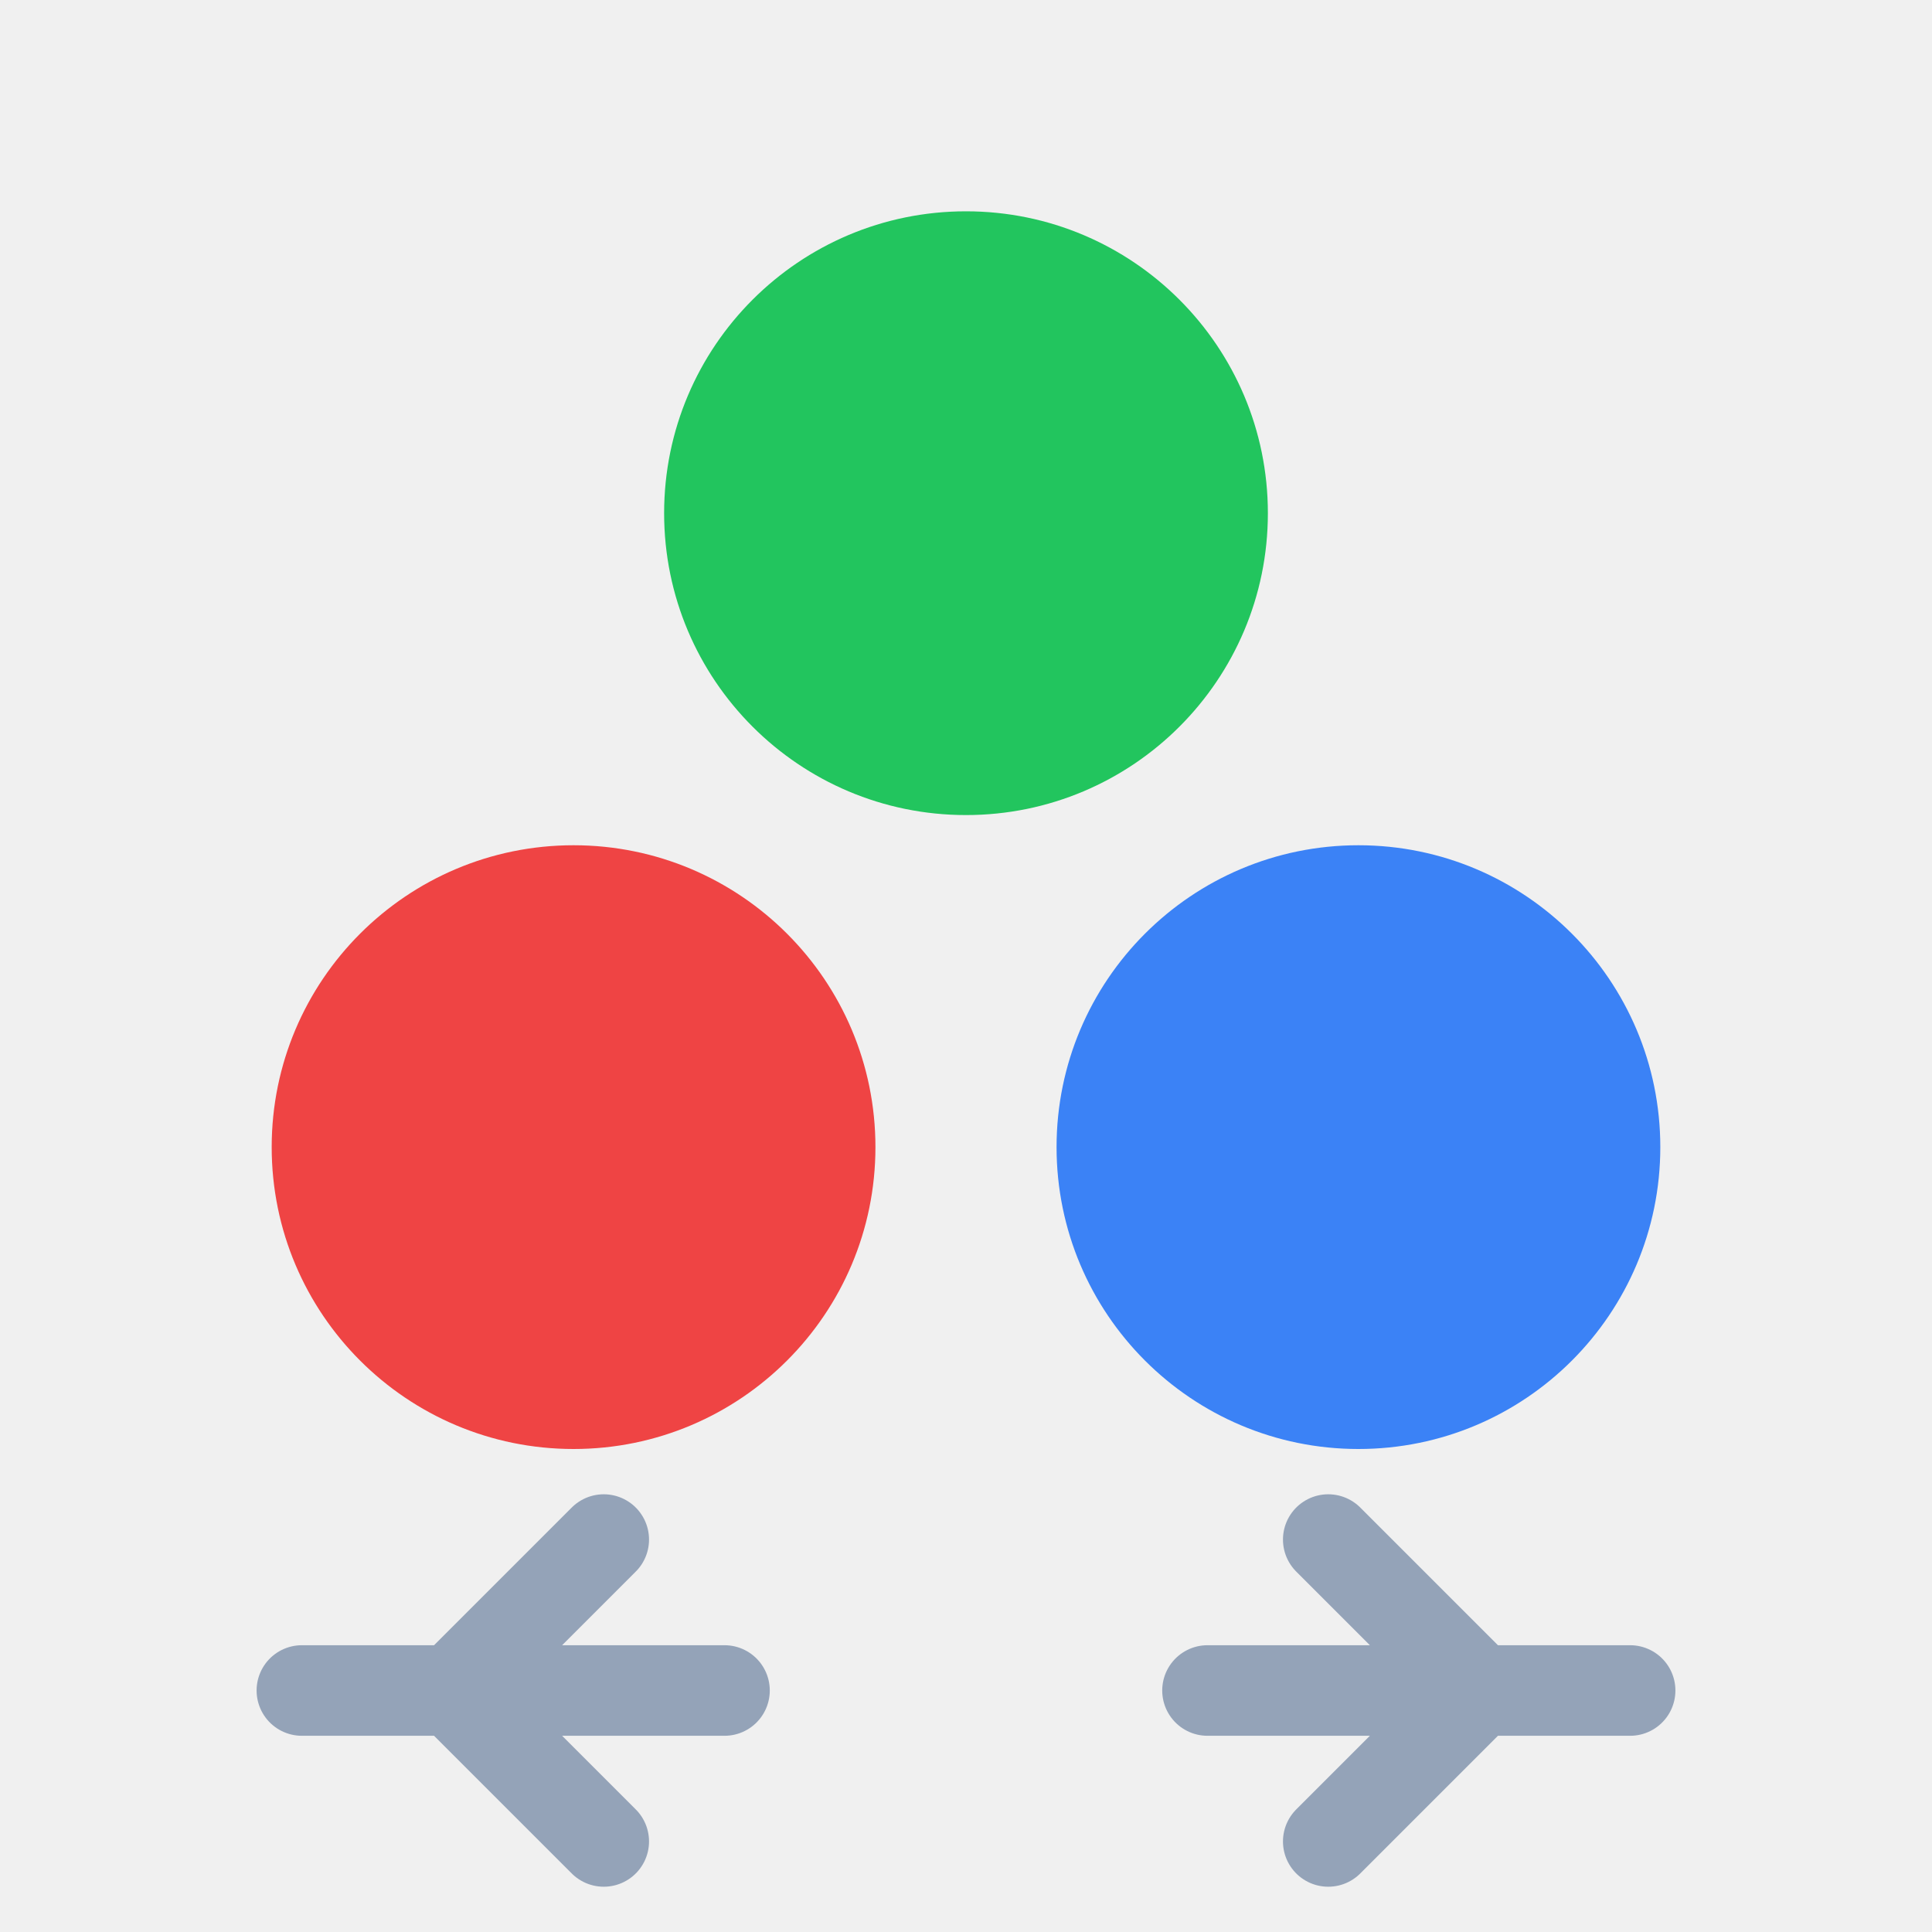
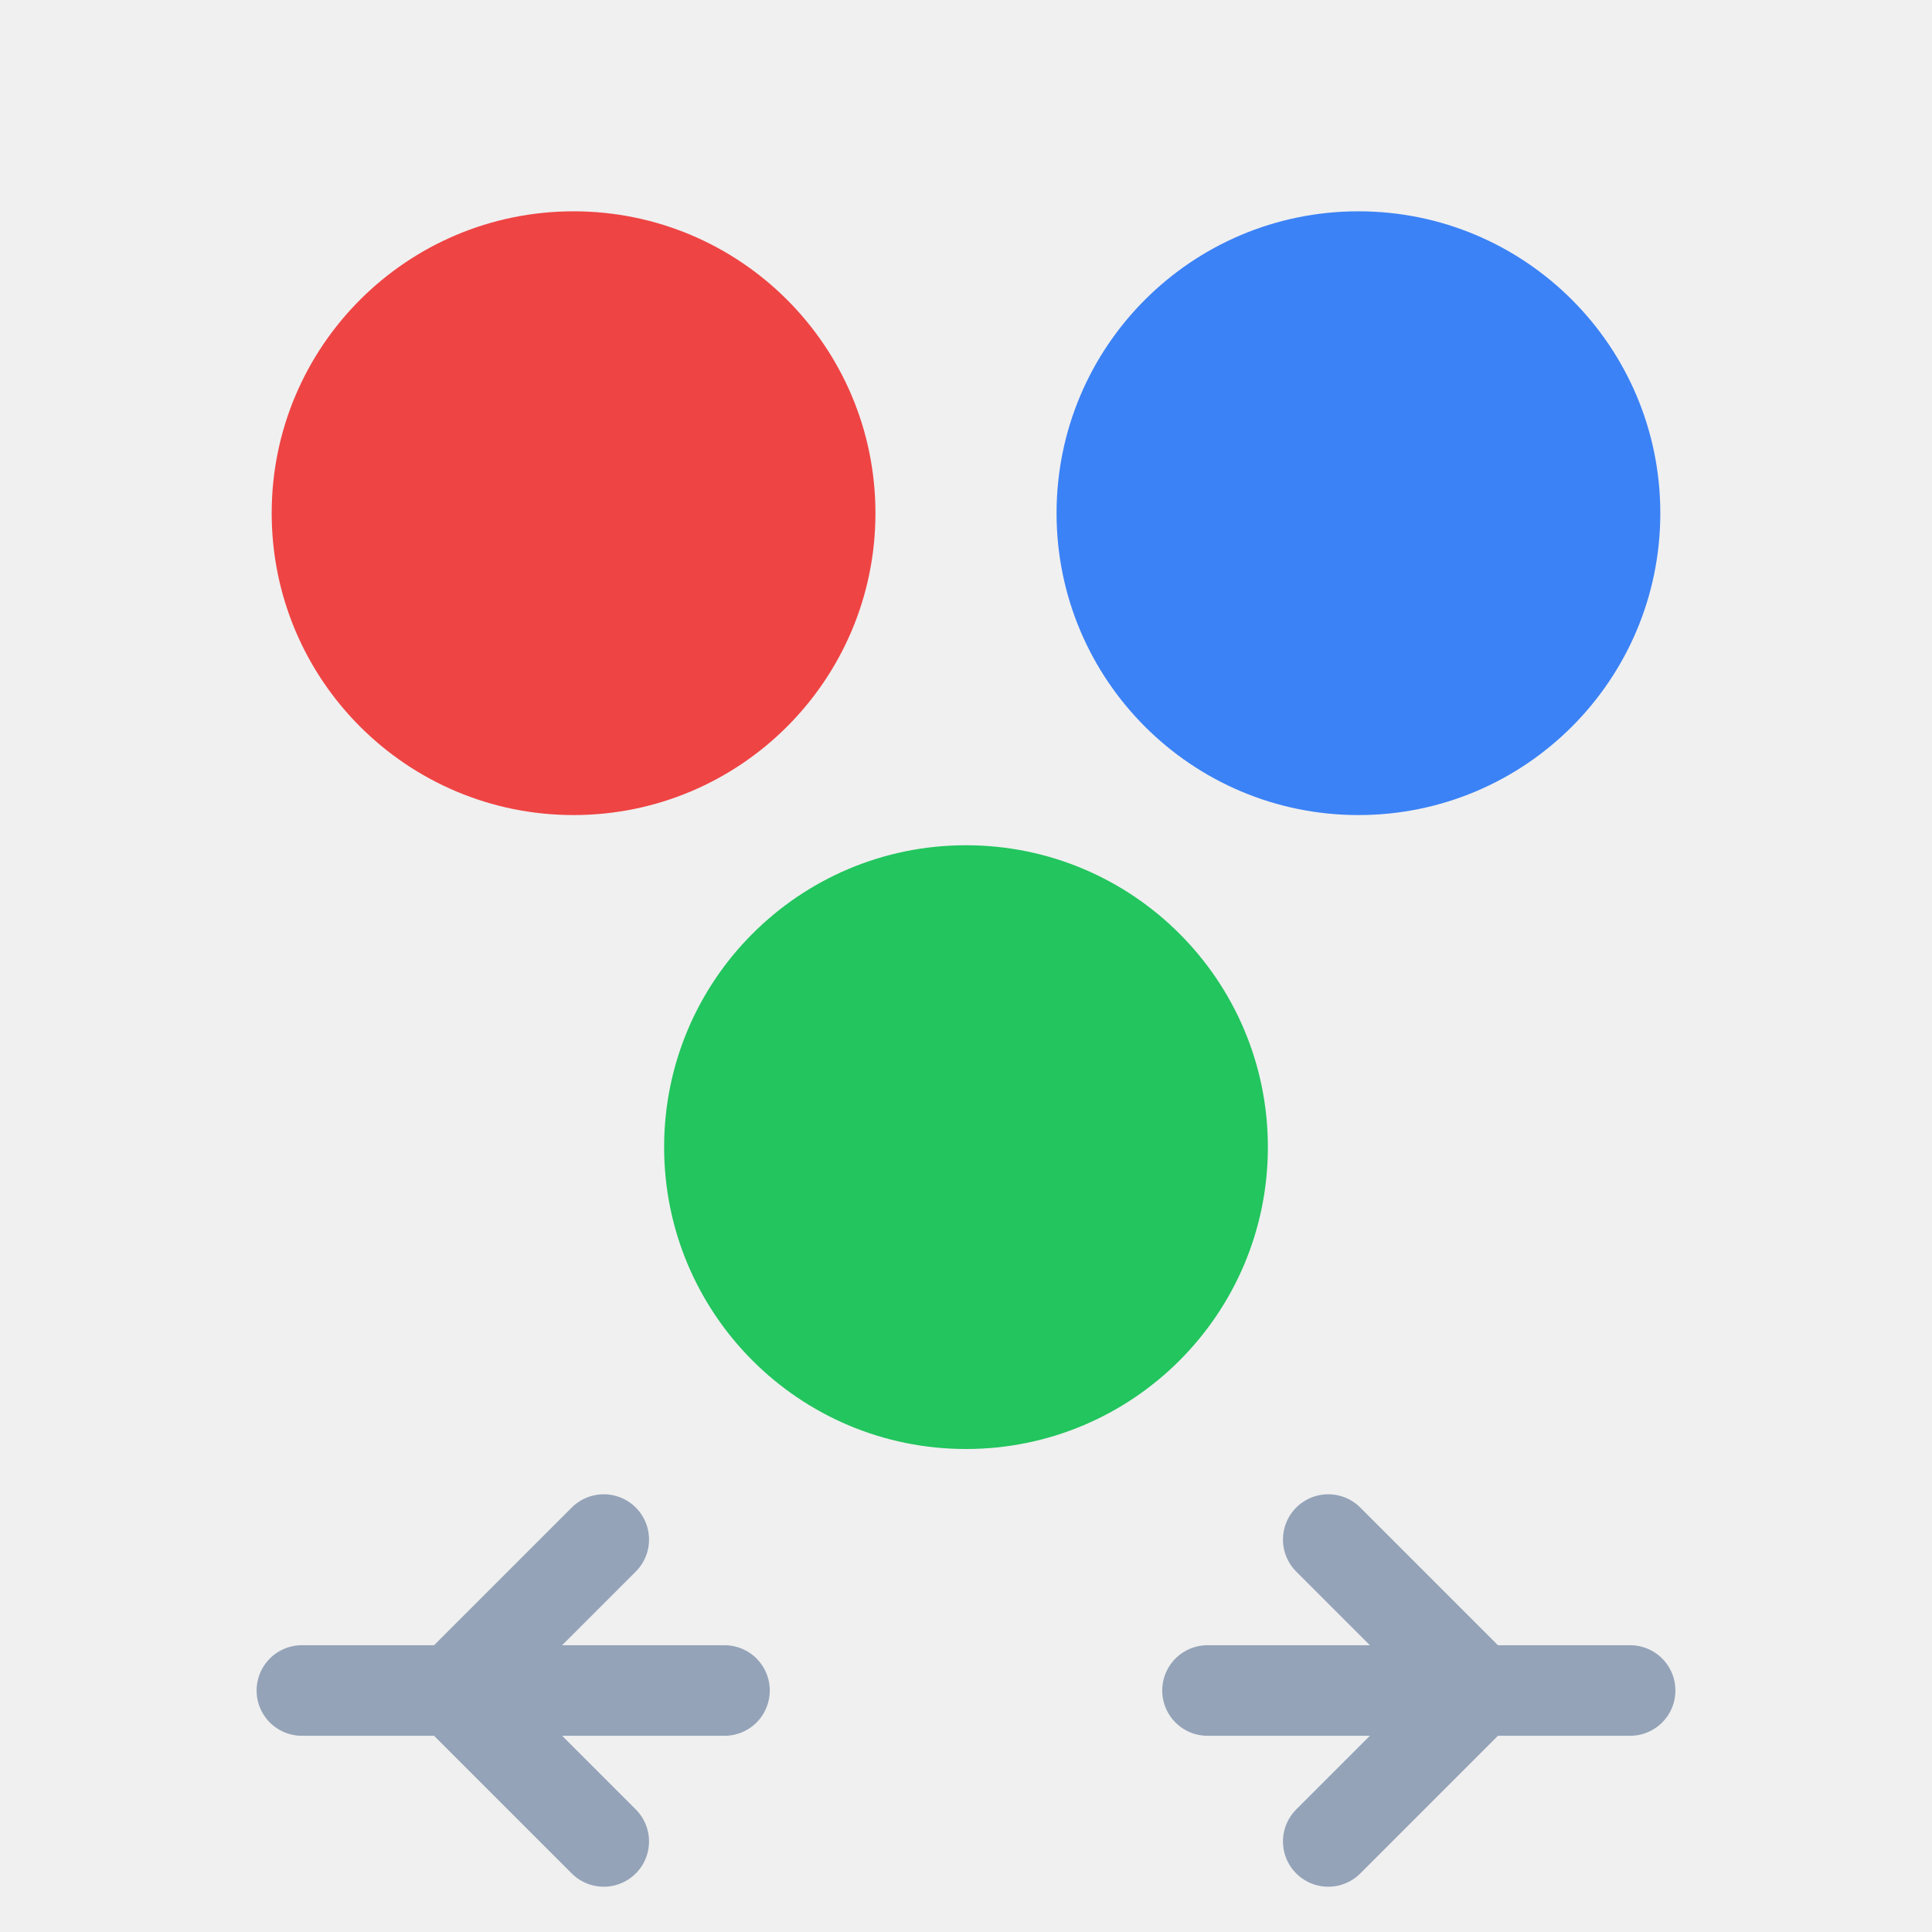
<svg xmlns="http://www.w3.org/2000/svg" viewBox="0 0 64 64" width="64" height="64" role="img" aria-label="shift">
  <style>
    .ink { fill: none; stroke: #94a3b8; stroke-width: 3; stroke-linecap: round; stroke-linejoin: round; }
    .fill { fill: #94a3b8; }
    .bg { fill: #131a2a; }
    .t1 { fill: #f1f4fb; }
    .t2 { fill: #9aa5bd; }
    .box { fill: #1c2538; stroke: #31405e; }
    .chip { fill: #1c2538; stroke: #31405e; }
    .arrow { fill: none; stroke: #6b7a99; stroke-width: 2.5; }
    @media (prefers-color-scheme: light) {
      .ink { stroke: #475569; }
      .fill { fill: #475569; }
      .bg { fill: #eef1f8; }
      .t1 { fill: #131a2a; }
      .t2 { fill: #566079; }
      .box { fill: #ffffff; stroke: #cfd7e6; }
      .chip { fill: #ffffff; stroke: #cfd7e6; }
      .arrow { stroke: #7a88a6; }
    }
  </style>
-   <circle cx="32" cy="17" r="10" fill="#22c55e" />
-   <circle cx="19" cy="38" r="10" fill="#ef4444" />
-   <circle cx="45" cy="38" r="10" fill="#3b82f6" />
+   <circle cx="32" cy="38" r="10" fill="#22c55e" />
+   <circle cx="19" cy="17" r="10" fill="#ef4444" />
+   <circle cx="45" cy="17" r="10" fill="#3b82f6" />
  <path class="ink" d="M10 56h14M20 51l-5 5 5 5M54 56H40M44 51l5 5-5 5" />
</svg>
